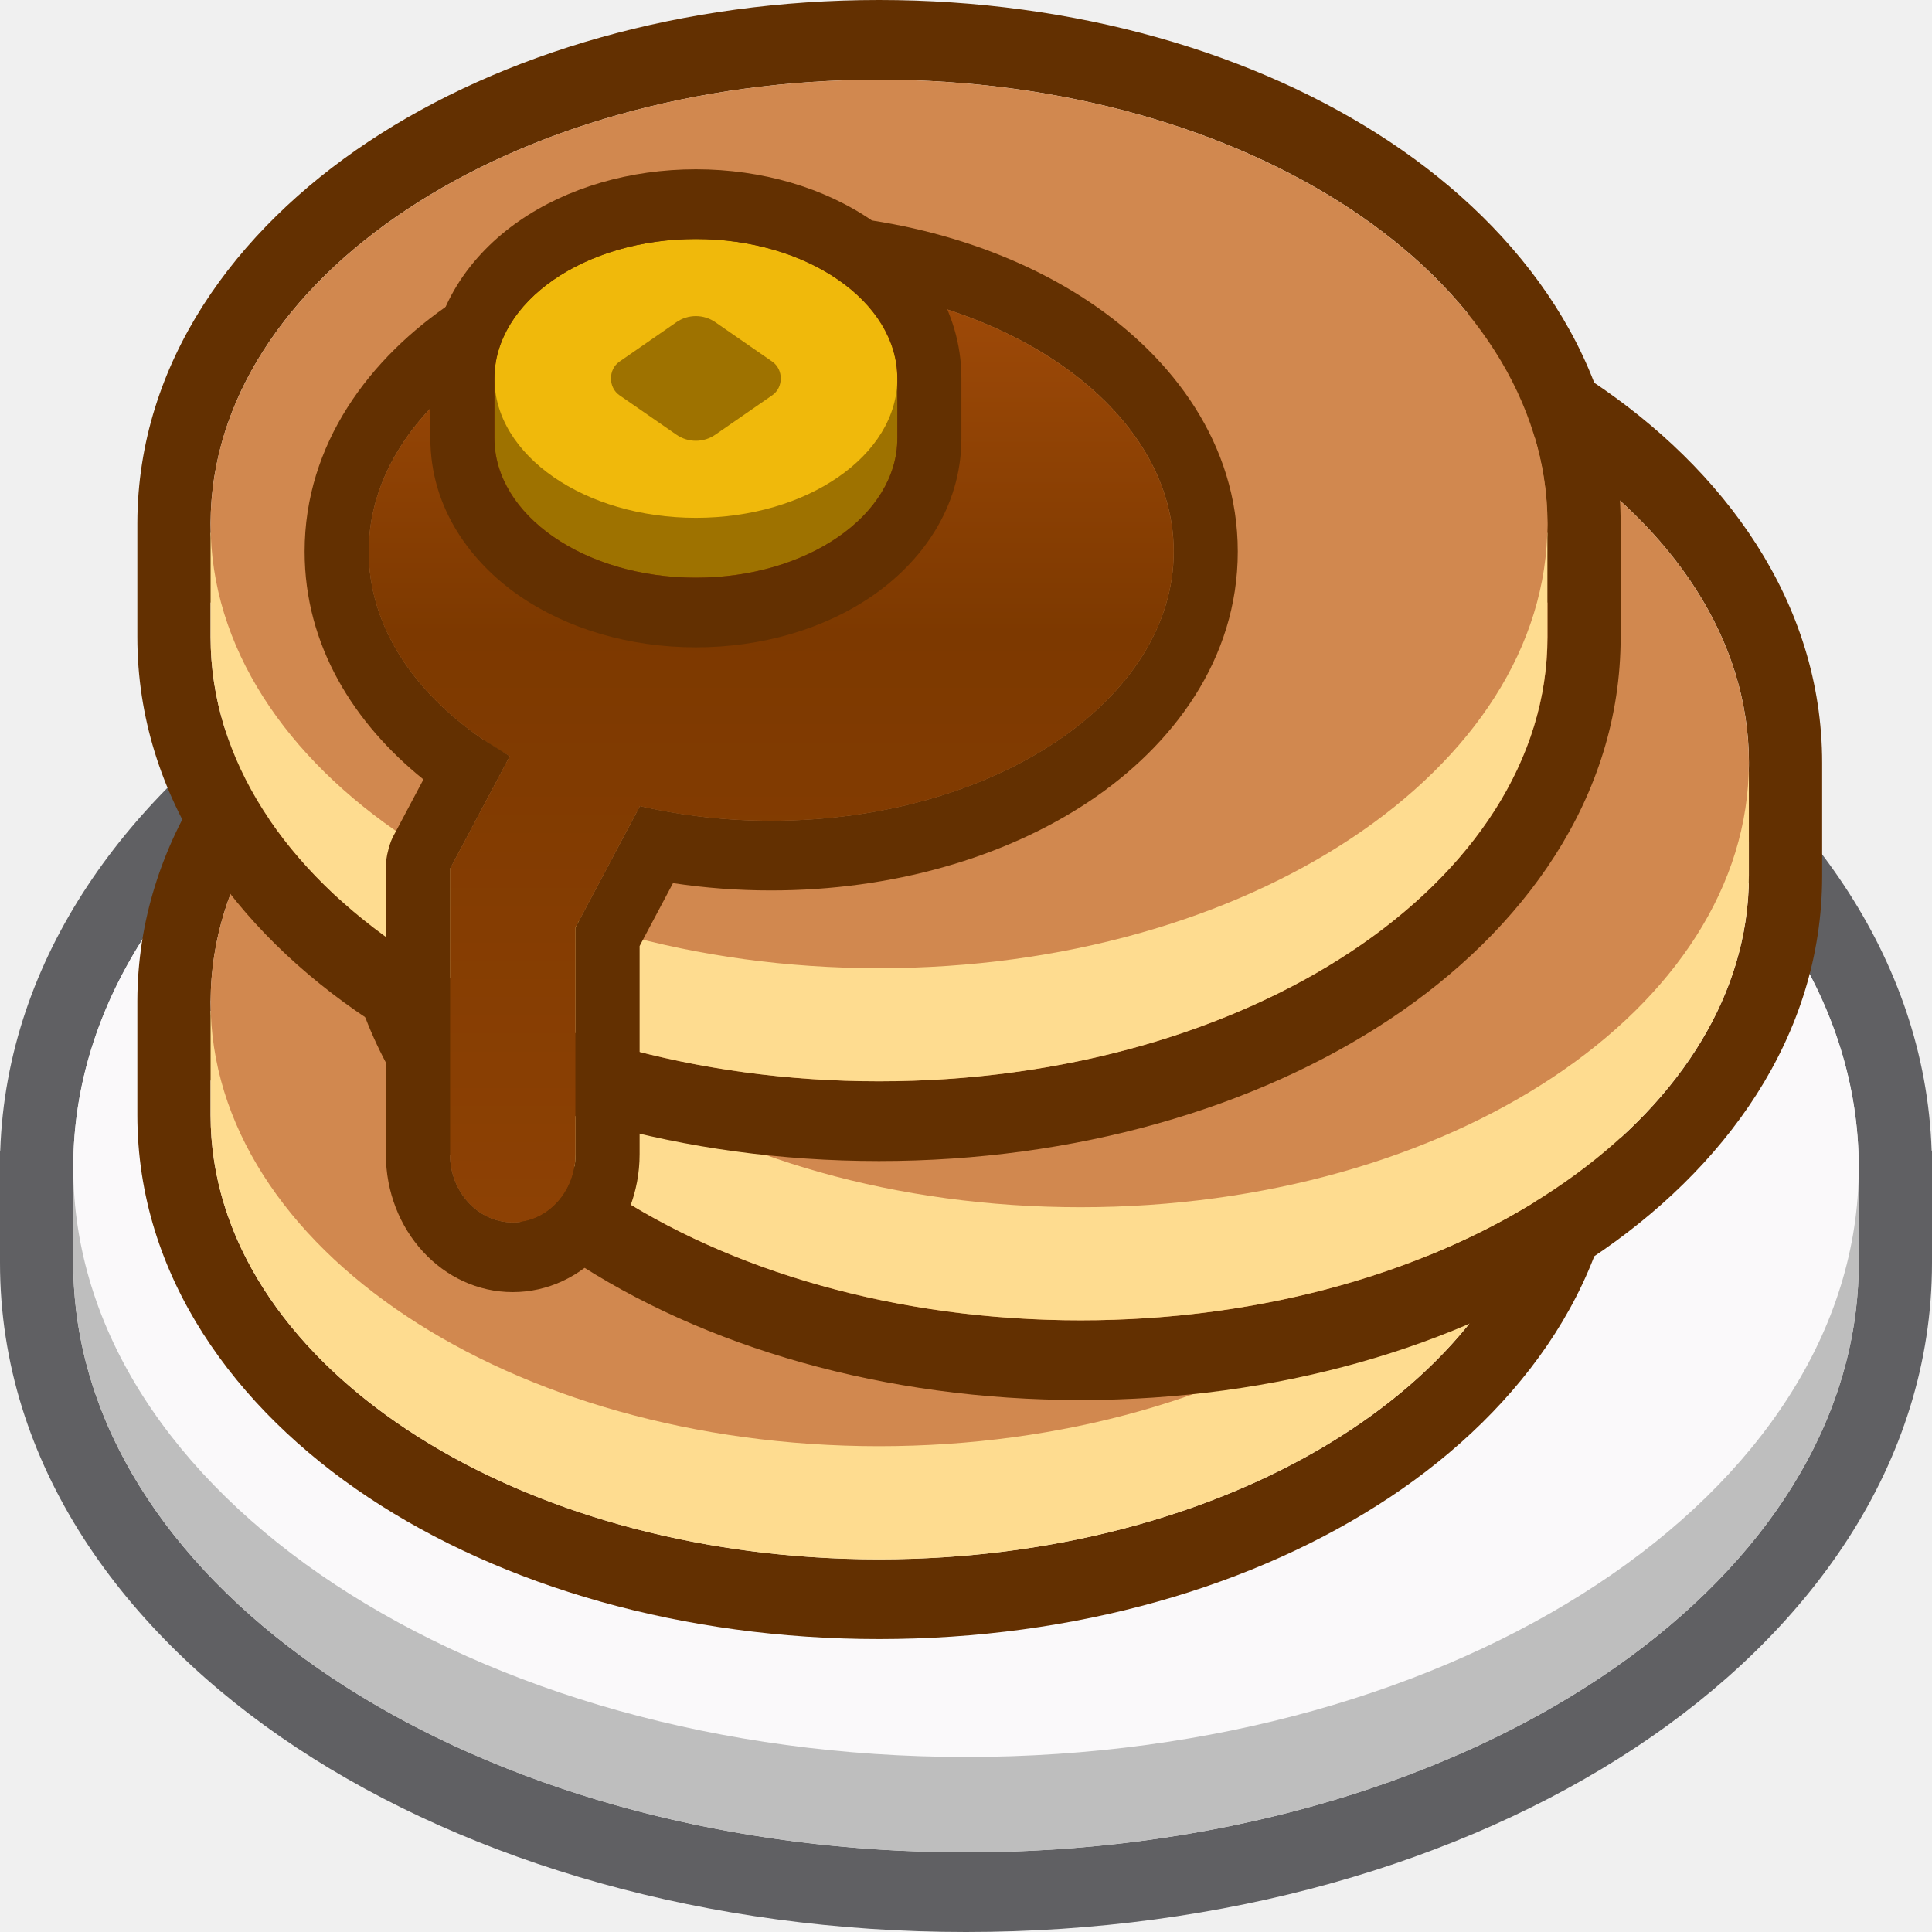
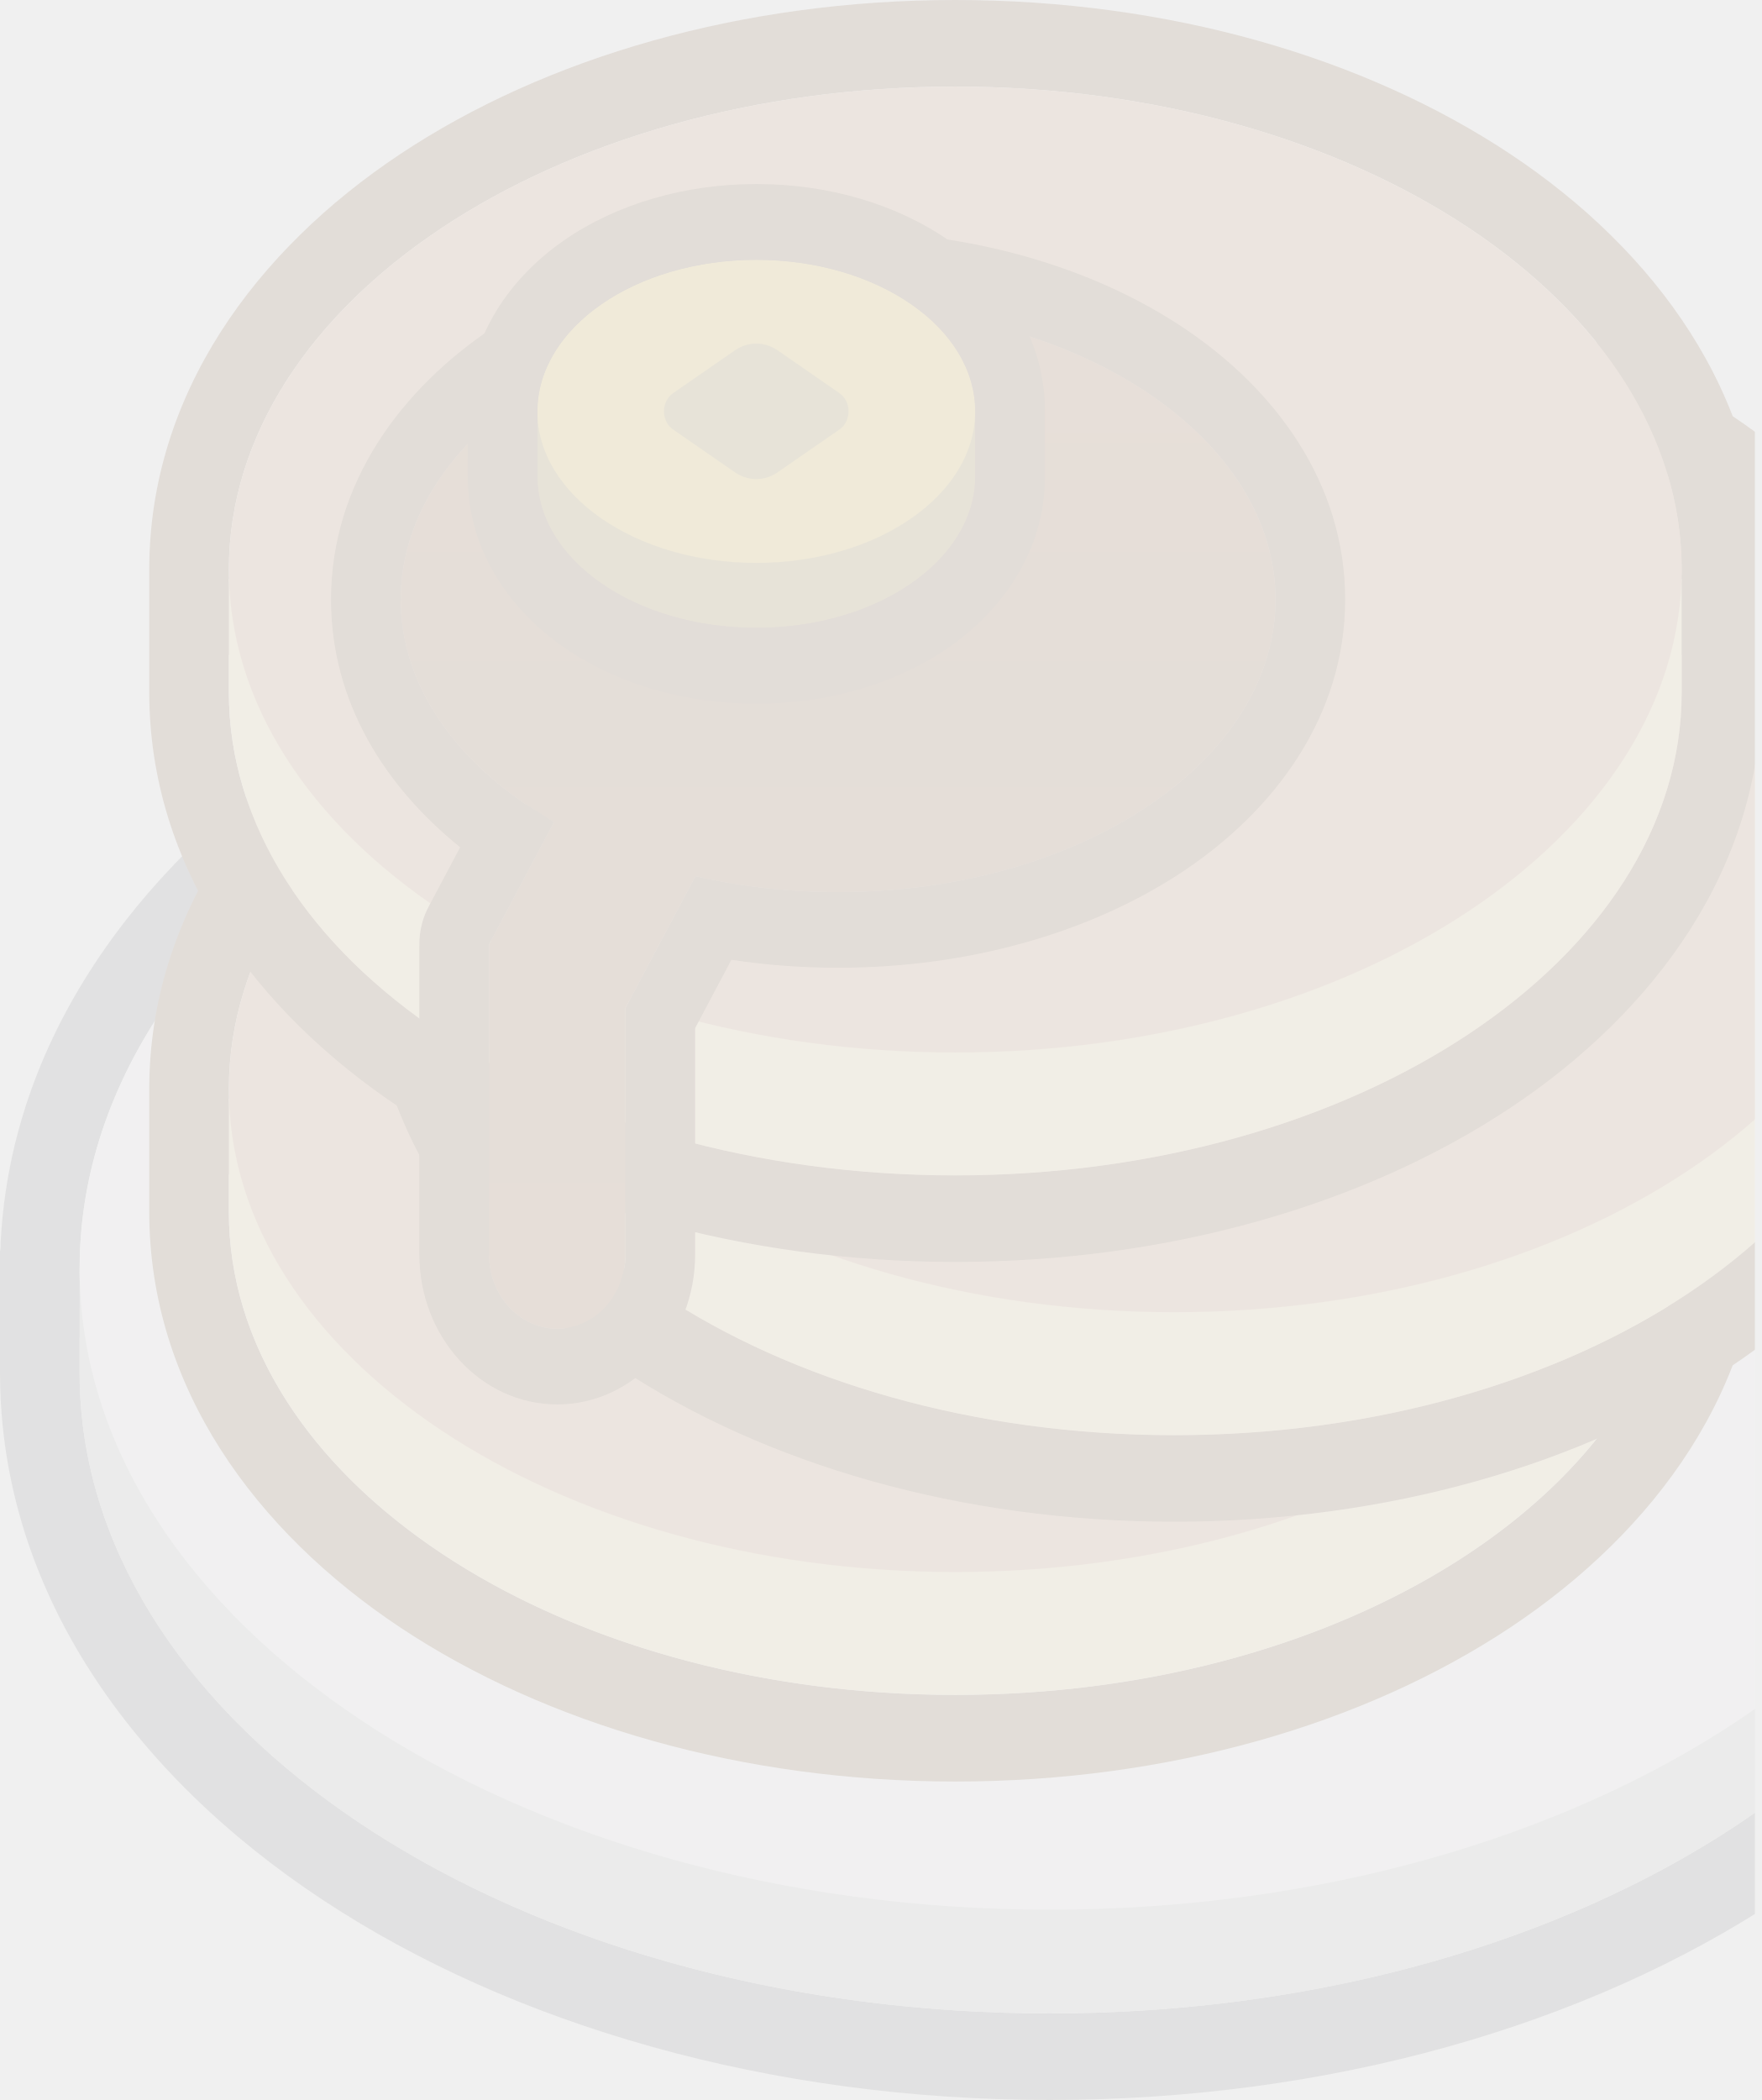
- <svg xmlns="http://www.w3.org/2000/svg" width="64" height="64" fill="none">
+ <svg xmlns="http://www.w3.org/2000/svg" xmlns:xlink="http://www.w3.org/1999/xlink" width="193" height="230" fill="none">
  <style>.B{fill-rule:evenodd}.C{fill:#633001}.D{fill:#fedc90}.E{fill:#d1884f}</style>
-   <path d="M2.438 38.115l-.012.556c0 .704.056 1.398.166 2.083h-.166v1.077a13.12 13.12 0 0 0 .093 1.562C3.725 53.45 16.463 61.36 32 61.36s28.275-7.912 29.48-17.967a13.11 13.11 0 0 0 .093-1.562v-1.077h-.166a13.13 13.13 0 0 0 .166-2.083 13.2 13.2 0 0 0-.012-.556C61.116 27.587 48.05 19.143 32 19.143S2.884 27.587 2.438 38.115zm-2.43 0c.22-6.424 4.233-11.82 9.82-15.51 5.79-3.824 13.635-6.103 22.17-6.103s16.38 2.28 22.17 6.103c5.586 3.69 9.6 9.085 9.82 15.51H64v3.716c0 6.67-4.082 12.27-9.83 16.065C48.38 61.72 40.536 64 32 64s-16.38-2.28-22.17-6.103C4.082 54.102 0 48.5 0 41.832v-3.716h.01z" fill="#606063" class="B" />
-   <path d="M61.574 41.832c0 10.786-13.24 19.53-29.574 19.53S2.427 52.618 2.427 41.832V38.74h59.147v3.092z" fill="#bebebe" />
-   <path d="M61.574 38.672c0 10.786-13.24 19.53-29.574 19.53S2.427 49.458 2.427 38.672 15.667 19.143 32 19.143s29.574 8.743 29.574 19.53z" fill="#faf9fa" />
-   <path d="M6.977 33.155v.037a10.01 10.01 0 0 0 .345 2.602h-.345v1.144c0 .505.038 1.004.113 1.495 1.127 7.426 10.56 13.22 22.03 13.22s20.902-5.796 22.03-13.22a9.95 9.95 0 0 0 .113-1.495v-1.144h-.345a10.02 10.02 0 0 0 .345-2.53v-.073-.037c-.03-8.11-9.932-14.68-22.142-14.68s-22.112 6.57-22.142 14.68zm-2.427 0h0v3.783c0 5.33 3.24 9.73 7.646 12.66 4.447 2.956 10.436 4.698 16.922 4.698s12.475-1.742 16.922-4.698c4.405-2.928 7.646-7.327 7.646-12.66v-3.746c0-5.33-3.24-9.73-7.646-12.658-4.447-2.956-10.436-4.698-16.922-4.698s-12.475 1.742-16.922 4.698c-4.395 2.92-7.632 7.307-7.646 12.622z" class="B C" />
-   <path d="M51.26 36.938c0 8.128-9.913 14.717-22.142 14.717S6.976 45.066 6.976 36.938v-3.453H51.26v3.453z" class="D" />
-   <path d="M51.26 33.19c0 8.128-9.913 14.717-22.142 14.717S6.976 41.32 6.976 33.19 16.9 18.474 29.118 18.474 51.26 25.063 51.26 33.19z" class="E" />
-   <path d="M13.65 25.237v.037a10.01 10.01 0 0 0 .345 2.602h-.345v1.144c0 .505.038 1.004.113 1.495 1.127 7.426 10.56 13.222 22.03 13.222s20.902-5.796 22.03-13.222a9.96 9.96 0 0 0 .113-1.495v-1.144h-.345c.22-.822.34-1.667.345-2.53v-.073-.037c-.03-8.11-9.932-14.68-22.142-14.68s-22.112 6.57-22.142 14.68zm-2.426 0h0v3.783c0 5.33 3.24 9.73 7.647 12.66 4.447 2.956 10.436 4.698 16.922 4.698s12.475-1.742 16.922-4.698c4.405-2.928 7.646-7.327 7.646-12.66v-3.746c0-5.33-3.24-9.73-7.646-12.66-4.447-2.956-10.436-4.698-16.922-4.698S23.316 9.66 18.87 12.615c-4.395 2.92-7.632 7.307-7.646 12.622z" class="B C" />
-   <path d="M57.933 29.02c0 8.128-9.913 14.717-22.142 14.717S13.65 37.148 13.65 29.02v-3.453h44.284v3.453z" class="D" />
-   <path d="M57.933 25.274c0 8.128-9.913 14.717-22.142 14.717S13.65 33.402 13.65 25.274s9.913-14.717 22.142-14.717 22.142 6.59 22.142 14.717z" class="E" />
-   <path d="M6.977 17.32v.037a10.01 10.01 0 0 0 .345 2.602h-.345v1.144c0 .505.038 1.004.113 1.495 1.127 7.426 10.56 13.22 22.03 13.22s20.902-5.796 22.03-13.22a9.95 9.95 0 0 0 .113-1.495V19.96h-.345a10.02 10.02 0 0 0 .345-2.53v-.073-.037C51.23 9.208 41.33 2.64 29.12 2.64S7.006 9.208 6.977 17.32zm-2.427 0h0v3.783c0 5.33 3.24 9.73 7.646 12.66 4.447 2.956 10.436 4.698 16.922 4.698s12.475-1.742 16.922-4.698c4.405-2.928 7.646-7.327 7.646-12.66v-3.746c0-5.33-3.24-9.73-7.646-12.66C41.594 1.742 35.605 0 29.12 0S16.643 1.742 12.197 4.698C7.802 7.62 4.565 12.005 4.55 17.32z" class="B C" />
-   <path d="M51.26 21.103c0 8.128-9.913 14.717-22.142 14.717S6.976 29.23 6.976 21.103V17.65H51.26v3.453z" class="D" />
-   <path d="M51.26 17.356c0 8.128-9.913 14.717-22.142 14.717S6.976 25.484 6.976 17.356 16.9 2.64 29.118 2.64 51.26 9.228 51.26 17.356z" class="E" />
-   <g class="B">
-     <path d="M12.214 18.272c0 2.714 1.813 5.144 4.673 6.78l-1.982 3.733v9.448c0 1.25.93 2.262 2.08 2.262s2.08-1.013 2.08-2.262V30.72l2.132-4.016c1.363.314 2.827.485 4.35.485 7.364 0 13.333-3.992 13.333-8.916S32.9 9.356 25.547 9.356s-13.333 3.992-13.333 8.916z" fill="url(#A)" />
-     <path d="M16.887 25.05l-.91-.572c-2.33-1.605-3.762-3.794-3.762-6.207 0-4.924 5.97-8.916 13.333-8.916s13.333 3.992 13.333 8.916-5.97 8.916-13.333 8.916a19.39 19.39 0 0 1-4.35-.485l-2.132 4.016v7.514c0 1.25-.93 2.262-2.08 2.262s-2.08-1.013-2.08-2.262v-9.448l1.982-3.733zm-4.105 3.773v9.408c0 2.525 1.882 4.572 4.203 4.572s4.203-2.047 4.203-4.57v-6.895l1.106-2.083a21.73 21.73 0 0 0 3.253.242c4 0 7.74-1.082 10.54-2.953 2.764-1.848 4.916-4.708 4.916-8.272S38.85 11.85 36.087 10c-2.798-1.87-6.53-2.953-10.54-2.953S17.805 8.13 15.007 10c-2.764 1.848-4.916 4.708-4.916 8.27 0 3.128 1.647 5.704 3.936 7.55l-.945 1.78c-.1.164-.162.34-.213.53-.062.228-.1.462-.086.694z" class="C" />
+   <g clip-path="url(#B)">
+     <g opacity=".1">
+       <path d="M8.763 136.977l-.042 2a47.16 47.16 0 0 0 .597 7.484H8.72v3.87a47.15 47.15 0 0 0 .335 5.614c4.33 36.136 50.11 64.57 105.945 64.57s101.614-28.433 105.945-64.57c.222-1.852.335-3.724.335-5.614v-3.87h-.598c.395-2.46.598-4.956.598-7.484 0-.67-.015-1.336-.043-2C219.634 99.14 172.684 68.793 115 68.793S10.366 99.14 8.763 136.977zm-8.73 0c.8-23.086 15.214-42.478 35.29-55.735C56.133 67.5 84.325 59.31 115 59.31s58.867 8.19 79.677 21.934c20.075 13.257 34.498 32.65 35.29 55.735H230v13.355c0 23.966-14.67 44.097-35.323 57.735C173.867 221.81 145.675 230 115 230s-58.867-8.19-79.677-21.933C14.67 194.43 0 174.298 0 150.332v-13.355h.034z" fill="#606063" class="B" />
+       <path d="M221.28 150.334c0 38.76-47.583 70.183-106.28 70.183S8.72 189.095 8.72 150.334v-11.1h212.56v11.1z" fill="#bebebe" />
+       <path d="M221.28 138.977c0 38.76-47.583 70.183-106.28 70.183S8.72 177.738 8.72 138.977 56.303 68.794 115 68.794s106.28 31.423 106.28 70.184z" fill="#faf9fa" />
+       <path d="M25.072 119.15v.132c0 3.19.425 6.317 1.24 9.352h-1.24v4.1a35.77 35.77 0 0 0 .406 5.375c4.052 26.686 37.95 47.515 79.167 47.515s75.115-20.83 79.167-47.515c.27-1.767.406-3.56.406-5.375v-4.1h-1.24a36.04 36.04 0 0 0 1.239-9.092l.001-.26v-.132c-.107-29.15-35.692-52.758-79.573-52.758S25.18 90 25.072 119.15zm-8.72 0h-.001v13.594c0 19.16 11.65 34.97 27.48 45.492 15.98 10.622 37.503 16.883 60.814 16.883s44.833-6.26 60.814-16.883c15.83-10.522 27.48-26.332 27.48-45.492l.001-13.462c0-19.16-11.648-34.97-27.48-45.492-15.98-10.622-37.503-16.883-60.814-16.883S59.812 63.168 43.83 73.8c-15.795 10.498-27.426 26.26-27.48 45.36z" class="B C" />
+       <path d="M184.217 132.745c0 29.2-35.626 52.89-79.573 52.89s-79.573-23.68-79.573-52.89v-12.41h159.146v12.41z" class="D" />
+       <path d="M184.217 119.282c0 29.2-35.626 52.89-79.573 52.89s-79.573-23.68-79.573-52.89 35.626-52.9 79.573-52.9 79.573 23.68 79.573 52.9z" class="E" />
+       <path d="M49.053 90.696v.132c0 3.192.425 6.317 1.24 9.353h-1.24v4.1a35.75 35.75 0 0 0 .406 5.374c4.052 26.686 37.95 47.515 79.167 47.515s75.116-20.83 79.167-47.515c.27-1.767.406-3.56.406-5.374v-4.1h-1.24c.793-2.953 1.217-5.99 1.24-9.092l.001-.26v-.132c-.107-29.15-35.692-52.758-79.573-52.758S49.16 61.547 49.053 90.696zm-8.72 0h-.001v13.595c0 19.16 11.65 34.97 27.48 45.49 15.98 10.622 37.504 16.883 60.814 16.883s44.833-6.26 60.814-16.883c15.83-10.522 27.48-26.332 27.48-45.49V90.828c0-19.16-11.65-34.97-27.48-45.49-15.98-10.622-37.503-16.882-60.814-16.882s-44.833 6.26-60.814 16.882c-15.795 10.498-27.426 26.26-27.48 45.36z" class="B C" />
+       <path d="M208.198 104.29c0 29.2-35.626 52.9-79.573 52.9s-79.573-23.68-79.573-52.9v-12.41h159.146v12.41z" class="D" />
+       <path d="M208.198 90.828c0 29.2-35.626 52.89-79.573 52.89s-79.573-23.68-79.573-52.89 35.626-52.89 79.573-52.89 79.573 23.68 79.573 52.89z" class="E" />
+       <path d="M25.072 62.242v.132a35.97 35.97 0 0 0 1.24 9.353h-1.24v4.1a35.77 35.77 0 0 0 .406 5.374c4.052 26.686 37.95 47.515 79.167 47.515s75.115-20.83 79.167-47.515a35.68 35.68 0 0 0 .406-5.374v-4.1h-1.24c.792-2.953 1.216-5.99 1.24-9.092l.001-.26v-.132c-.107-29.15-35.692-52.758-79.573-52.758S25.18 33.093 25.072 62.242zm-8.72 0h-.001v13.595c0 19.16 11.65 34.97 27.48 45.492 15.98 10.62 37.503 16.882 60.814 16.882s44.833-6.26 60.814-16.882c15.83-10.523 27.48-26.332 27.48-45.492l.001-13.463c0-19.16-11.648-34.97-27.48-45.492C149.478 6.26 127.956 0 104.645 0S59.812 6.26 43.83 16.883c-15.795 10.498-27.426 26.26-27.48 45.36z" class="B C" />
+       <path d="M184.217 75.837c0 29.2-35.626 52.9-79.573 52.9s-79.573-23.68-79.573-52.9v-12.41h159.146v12.41z" class="D" />
+       <path d="M184.217 62.374c0 29.2-35.626 52.9-79.573 52.9s-79.573-23.68-79.573-52.9 35.626-52.89 79.573-52.89 79.573 23.68 79.573 52.89z" class="E" />
+       <g class="B">
+         <path d="M43.894 65.665c0 9.752 6.515 18.486 16.794 24.363l-7.122 13.417v33.953c0 4.5 3.346 8.13 7.475 8.13s7.475-3.64 7.475-8.13v-27.003l7.662-14.433c4.9 1.13 10.158 1.744 15.63 1.744 26.462 0 47.915-14.345 47.915-32.04s-21.453-32.04-47.915-32.04-47.915 14.345-47.915 32.04z" fill="url(#A)" />
+         <path d="M60.688 90.028l-3.273-2.056c-8.37-5.77-13.52-13.636-13.52-22.307 0-17.696 21.452-32.04 47.915-32.04s47.914 14.345 47.914 32.04-21.452 32.04-47.914 32.04c-5.473 0-10.732-.614-15.63-1.744l-7.662 14.433v27.003c0 4.5-3.347 8.13-7.475 8.13s-7.475-3.64-7.475-8.13v-33.953l7.122-13.417zm-14.752 13.56v33.8c0 9.073 6.763 16.43 15.105 16.43s15.105-7.356 15.105-16.43v-24.78l3.974-7.486c3.774.572 7.686.87 11.69.87 14.41 0 27.82-3.89 37.877-10.613 9.932-6.642 17.668-16.918 17.668-29.726s-7.736-23.084-17.668-29.726c-10.057-6.725-23.468-10.614-37.877-10.614s-27.82 3.89-37.877 10.614C44 42.58 36.263 52.857 36.263 65.665c0 11.24 5.92 20.498 14.145 27.13l-3.397 6.4c-.324.6-.582 1.227-.765 1.9-.223.82-.324 1.66-.3 2.494z" class="C" />
+       </g>
+       <g fill="#9e7200">
+         <use xlink:href="#C" />
+         <path d="M58.863 45.052h47.963v7.113H58.863v-7.113z" />
+       </g>
+       <path d="M58.863 45.052c0 9.167 10.737 16.598 23.98 16.598s23.98-7.43 23.98-16.598-10.737-16.598-23.98-16.598-23.98 7.43-23.98 16.598z" fill="#f0b90b" />
+       <path d="M73.743 43.05l6.76-4.678c1.428-.988 3.254-.988 4.682 0l6.76 4.678c1.346.932 1.346 3.07 0 4l-6.76 4.678c-1.428.99-3.254.99-4.682 0l-6.76-4.678c-1.346-.932-1.346-3.07 0-4z" fill="#9e7200" />
+       <path d="M61.8 26.314c5.74-3.973 13.204-6.16 21.054-6.16s15.313 2.186 21.054 6.16c5.65 3.9 10.558 10.333 10.558 18.738v7.114c0 8.405-4.908 14.828-10.558 18.738-5.74 3.973-13.204 6.16-21.053 6.16S67.53 74.877 61.8 70.903c-5.65-3.9-10.558-10.333-10.558-18.738v-7.114c0-8.405 4.908-14.828 10.558-18.738zm21.054 2.14c-13.244 0-23.98 7.43-23.98 16.598v7.114c0 9.167 10.737 16.598 23.98 16.598s23.98-7.43 23.98-16.598v-7.114c0-9.167-10.737-16.598-23.98-16.598z" class="B C" />
+     </g>
  </g>
-   <g fill="#9e7200">
-     <path d="M16.38 14.516c0 2.55 2.988 4.62 6.673 4.62s6.673-2.068 6.673-4.62-2.988-4.62-6.673-4.62-6.673 2.068-6.673 4.62z" />
-     <path d="M16.38 12.536h13.346v1.98H16.38v-1.98z" />
-   </g>
-   <path d="M16.38 12.536c0 2.55 2.988 4.618 6.673 4.618s6.673-2.068 6.673-4.618-2.988-4.62-6.673-4.62-6.673 2.068-6.673 4.62z" fill="#f0b90b" />
-   <path d="M20.52 11.98l1.88-1.302a1.13 1.13 0 0 1 1.303 0l1.88 1.302c.375.26.375.854 0 1.113l-1.88 1.302a1.13 1.13 0 0 1-1.303 0l-1.88-1.302c-.375-.26-.375-.854 0-1.113z" fill="#9e7200" />
-   <path d="M17.194 7.322c1.597-1.106 3.674-1.714 5.858-1.714s4.26.608 5.858 1.714c1.572 1.088 2.938 2.875 2.938 5.214v1.98c0 2.34-1.366 4.126-2.938 5.214-1.597 1.105-3.674 1.714-5.858 1.714s-4.26-.608-5.858-1.714c-1.572-1.088-2.938-2.875-2.938-5.214v-1.98c0-2.34 1.366-4.126 2.938-5.214zm5.858.596c-3.685 0-6.673 2.068-6.673 4.62v1.98c0 2.55 2.988 4.62 6.673 4.62s6.673-2.068 6.673-4.62v-1.98c0-2.55-2.988-4.62-6.673-4.62z" class="B C" />
  <defs>
-     <linearGradient id="A" x1="25.691" y1="9.655" x2="25.691" y2="40.261" gradientUnits="userSpaceOnUse">
+     <linearGradient id="A" x1="92.327" y1="34.697" x2="92.327" y2="144.687" gradientUnits="userSpaceOnUse">
      <stop stop-color="#9f4a08" />
      <stop offset=".37" stop-color="#7d3900" />
      <stop offset="1" stop-color="#8d4104" />
    </linearGradient>
+     <clipPath id="B">
+       <path fill="#fff" d="M0 0h192.24v230H0z" />
+     </clipPath>
+     <path id="C" d="M58.863 52.165c0 9.167 10.737 16.598 23.98 16.598s23.98-7.43 23.98-16.598-10.737-16.598-23.98-16.598-23.98 7.43-23.98 16.598z" />
  </defs>
</svg>
